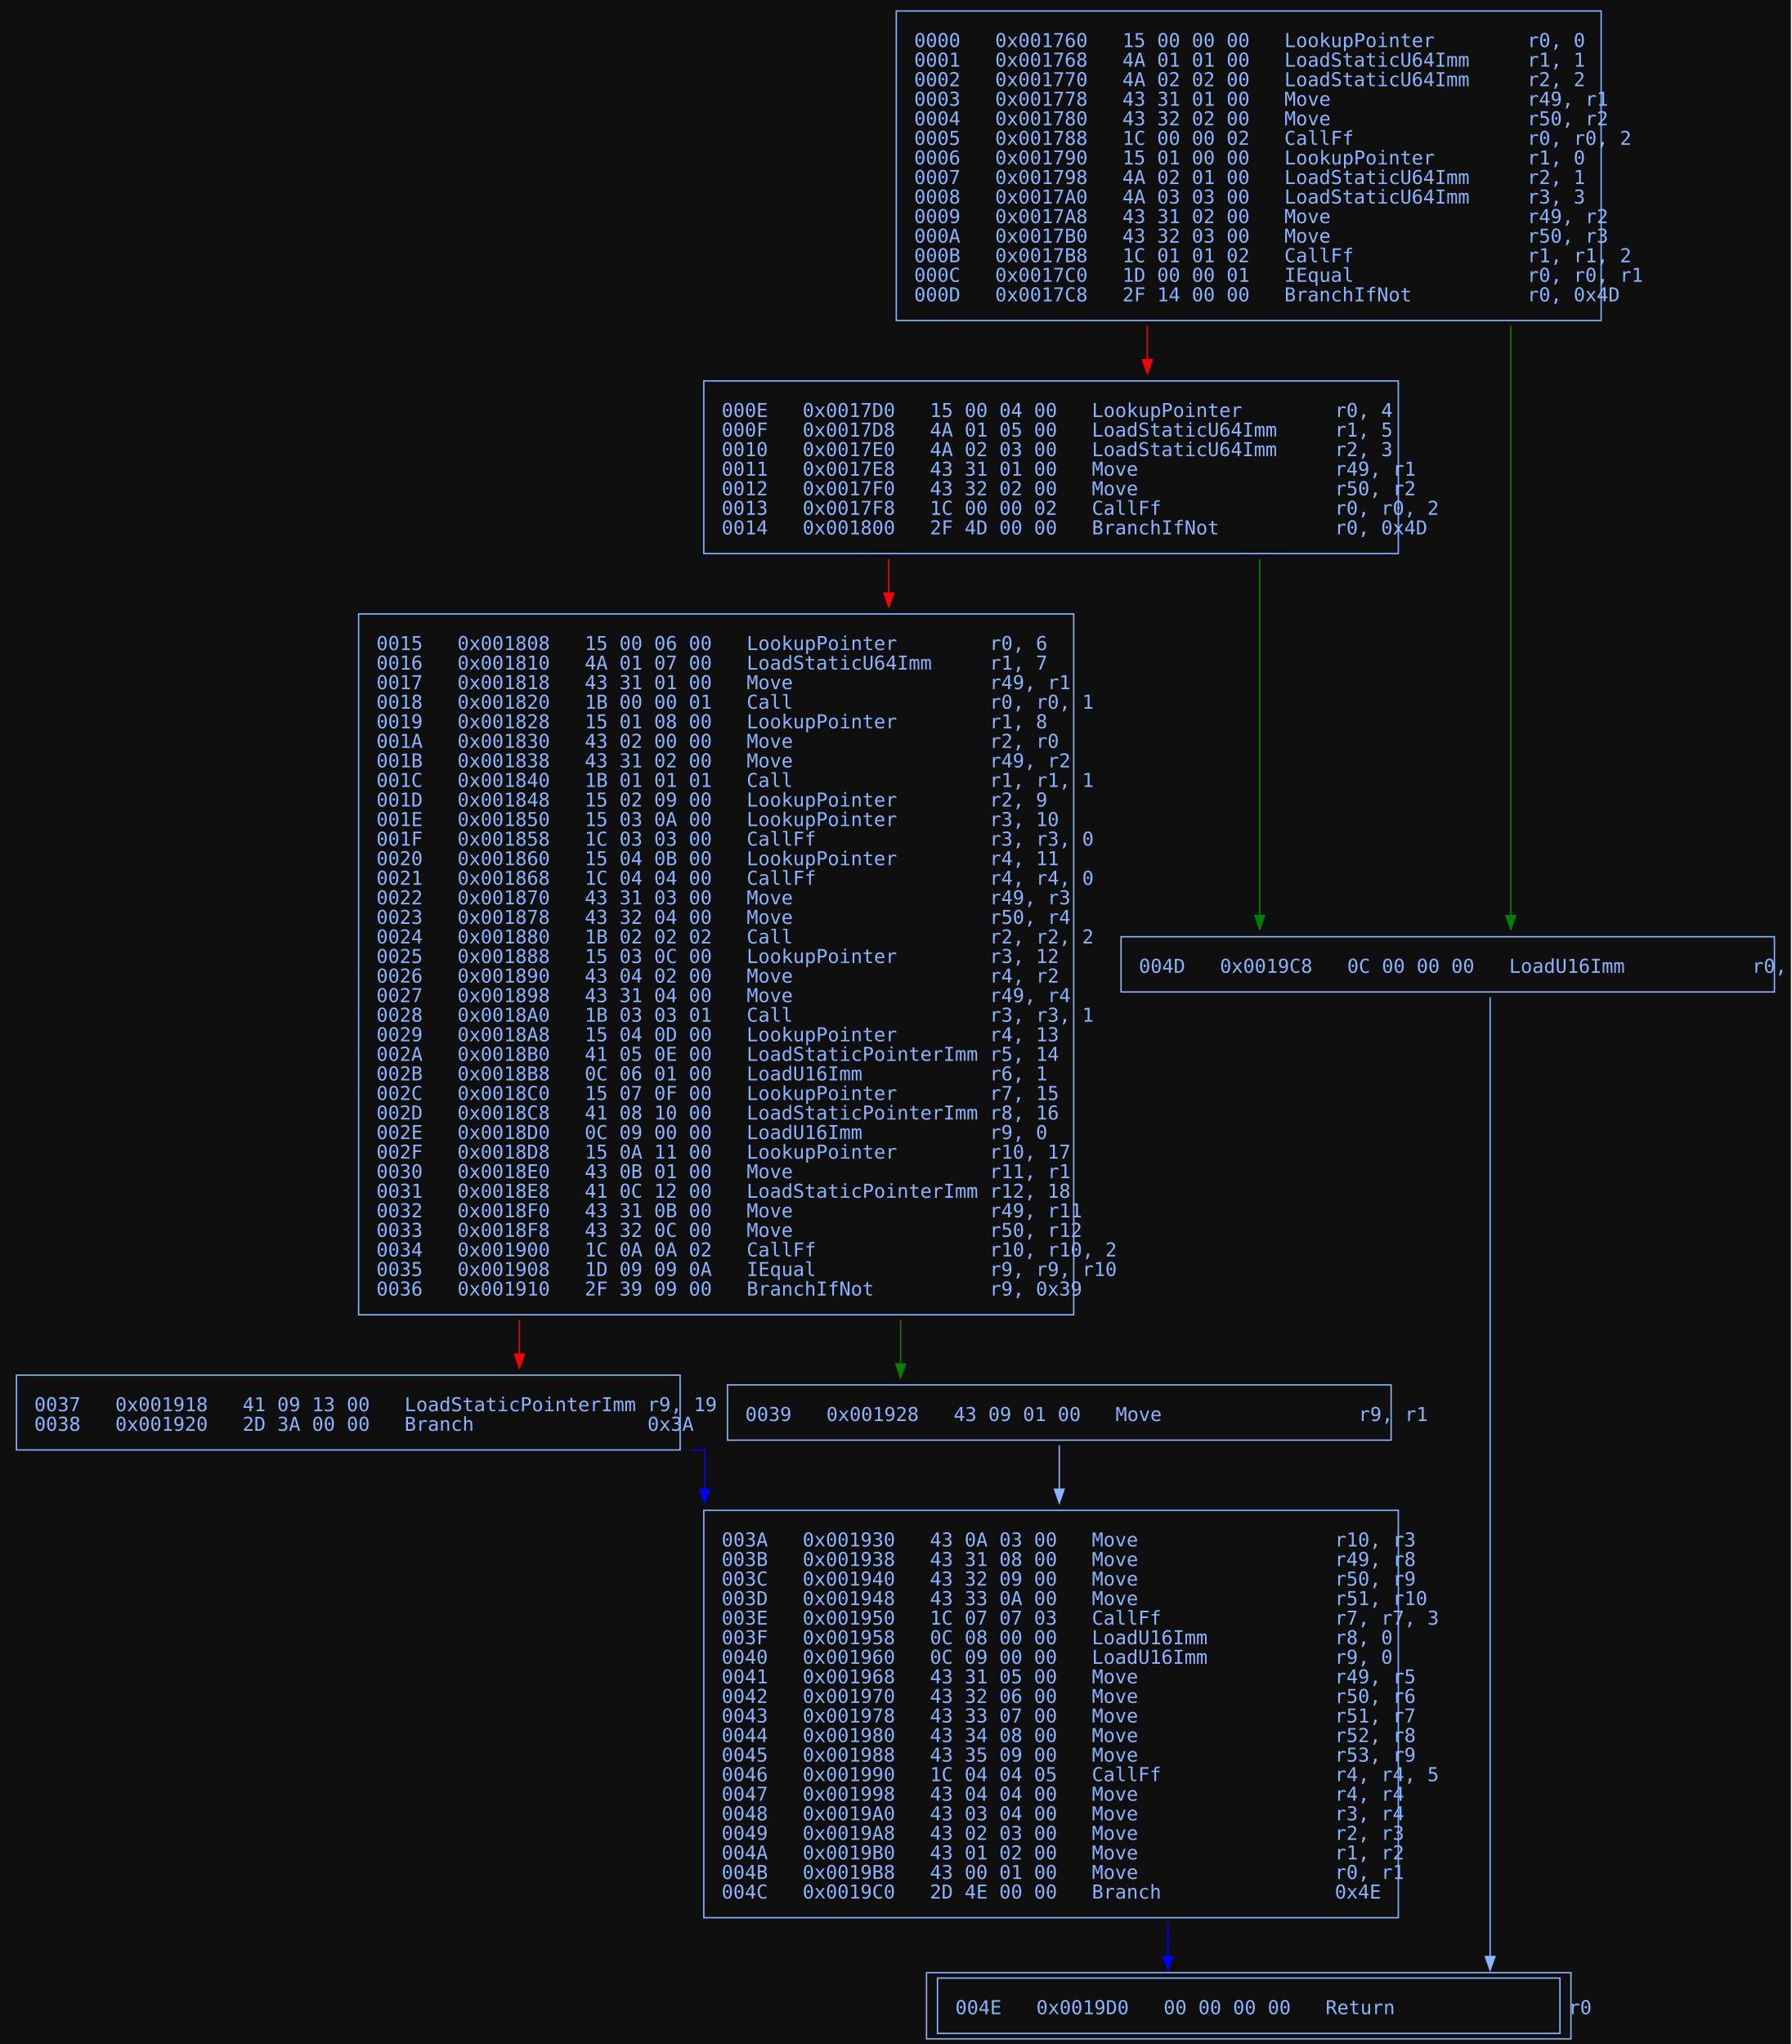
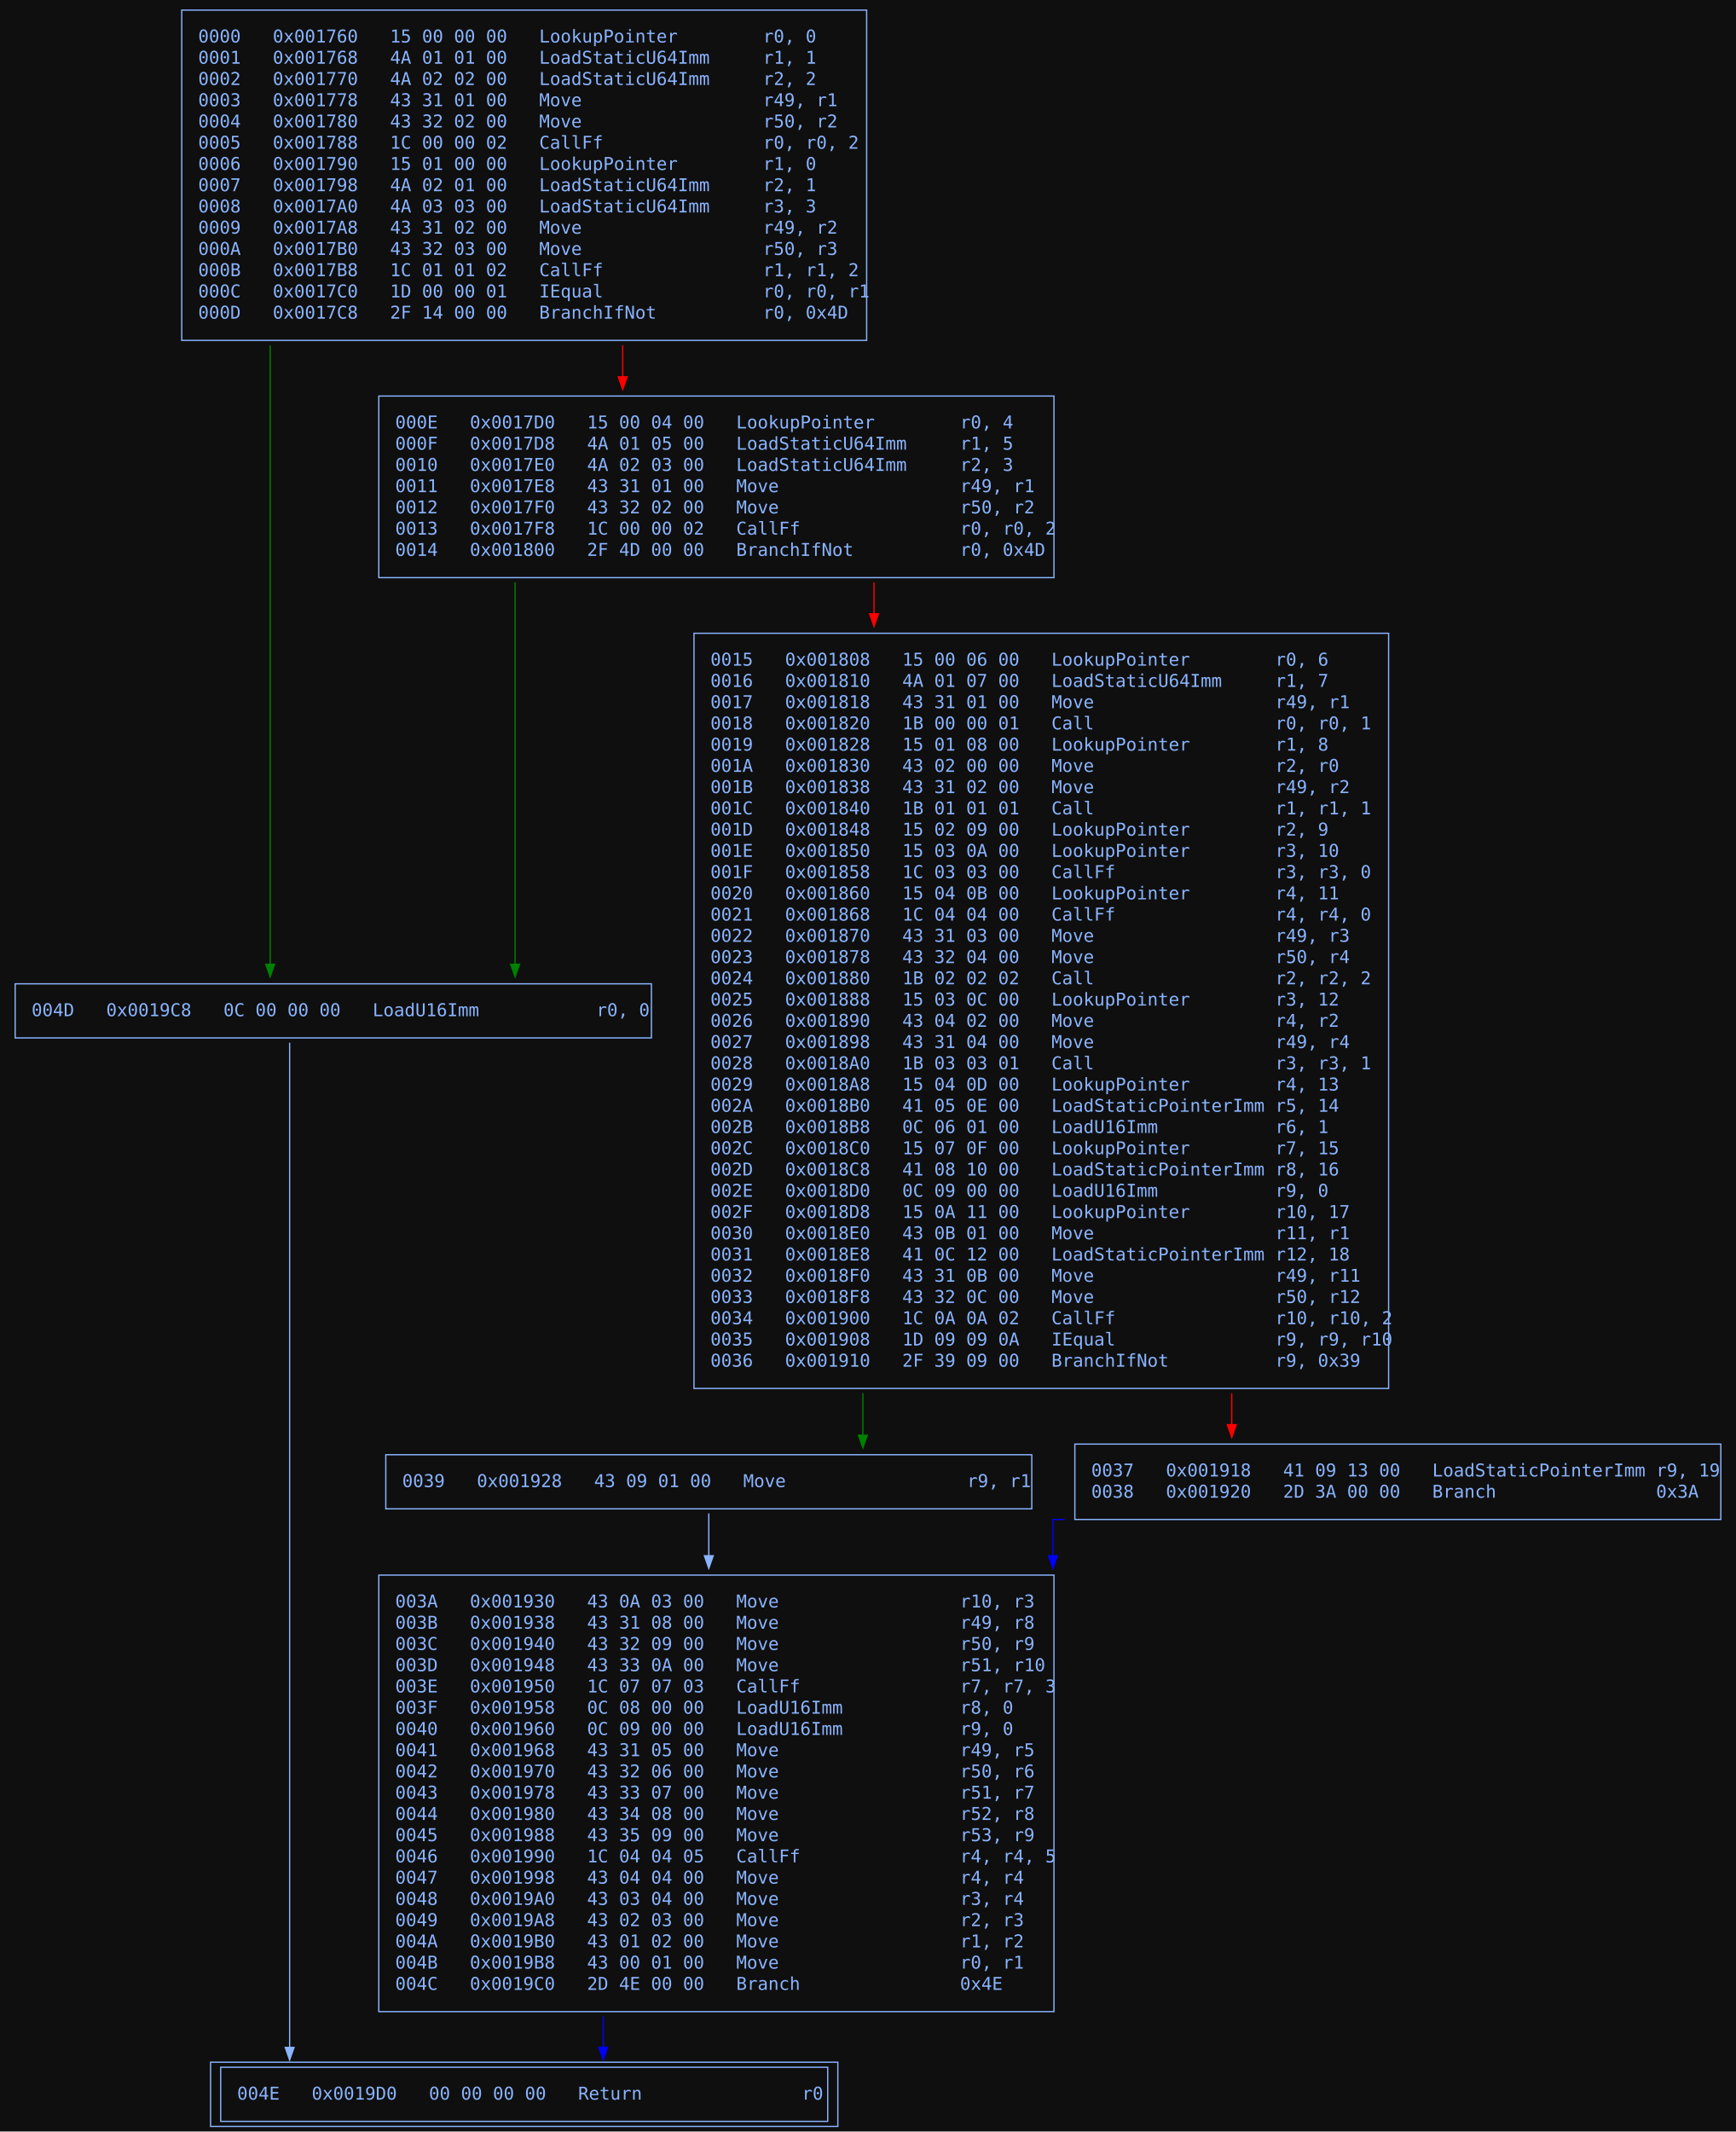
- <svg xmlns="http://www.w3.org/2000/svg" width="1305pt" height="1489pt" viewBox="0.00 0.00 1305.00 1489.00">
-   <g id="graph0" class="graph" transform="scale(1 1) rotate(0) translate(4 1485.25)">
-     <polygon fill="#0f0f0f" stroke="none" points="-4,4 -4,-1485.25 1300.75,-1485.25 1300.75,4 -4,4" />
+ <svg xmlns="http://www.w3.org/2000/svg" width="1373pt" height="1686pt" viewBox="0.00 0.00 1373.00 1686.00">
+   <g id="graph0" class="graph" transform="scale(1 1) rotate(0) translate(4 1681.6)">
+     <polygon fill="#0f0f0f" stroke="none" points="-4,4 -4,-1681.6 1369.08,-1681.6 1369.08,4 -4,4" />
    <g id="node1" class="node">
-       <polygon fill="none" stroke="#8ab4fe" points="649,-1251.75 649,-1477.25 1162.5,-1477.25 1162.5,-1251.75 649,-1251.75" />
-       <text xml:space="preserve" text-anchor="start" x="662" y="-1450.95" font-family="Consolas" font-size="14.00" fill="#8ab4fe">0000   0x001760   15 00 00 00   LookupPointer        r0, 0  </text>
-       <text xml:space="preserve" text-anchor="start" x="662" y="-1436.7" font-family="Consolas" font-size="14.00" fill="#8ab4fe">0001   0x001768   4A 01 01 00   LoadStaticU64Imm     r1, 1  </text>
-       <text xml:space="preserve" text-anchor="start" x="662" y="-1422.45" font-family="Consolas" font-size="14.00" fill="#8ab4fe">0002   0x001770   4A 02 02 00   LoadStaticU64Imm     r2, 2  </text>
-       <text xml:space="preserve" text-anchor="start" x="662" y="-1408.2" font-family="Consolas" font-size="14.00" fill="#8ab4fe">0003   0x001778   43 31 01 00   Move                 r49, r1  </text>
-       <text xml:space="preserve" text-anchor="start" x="662" y="-1393.95" font-family="Consolas" font-size="14.00" fill="#8ab4fe">0004   0x001780   43 32 02 00   Move                 r50, r2  </text>
-       <text xml:space="preserve" text-anchor="start" x="662" y="-1379.7" font-family="Consolas" font-size="14.00" fill="#8ab4fe">0005   0x001788   1C 00 00 02   CallFf               r0, r0, 2  </text>
-       <text xml:space="preserve" text-anchor="start" x="662" y="-1365.45" font-family="Consolas" font-size="14.00" fill="#8ab4fe">0006   0x001790   15 01 00 00   LookupPointer        r1, 0  </text>
-       <text xml:space="preserve" text-anchor="start" x="662" y="-1351.2" font-family="Consolas" font-size="14.00" fill="#8ab4fe">0007   0x001798   4A 02 01 00   LoadStaticU64Imm     r2, 1  </text>
-       <text xml:space="preserve" text-anchor="start" x="662" y="-1336.95" font-family="Consolas" font-size="14.00" fill="#8ab4fe">0008   0x0017A0   4A 03 03 00   LoadStaticU64Imm     r3, 3  </text>
-       <text xml:space="preserve" text-anchor="start" x="662" y="-1322.7" font-family="Consolas" font-size="14.00" fill="#8ab4fe">0009   0x0017A8   43 31 02 00   Move                 r49, r2  </text>
-       <text xml:space="preserve" text-anchor="start" x="662" y="-1308.45" font-family="Consolas" font-size="14.00" fill="#8ab4fe">000A   0x0017B0   43 32 03 00   Move                 r50, r3  </text>
-       <text xml:space="preserve" text-anchor="start" x="662" y="-1294.2" font-family="Consolas" font-size="14.00" fill="#8ab4fe">000B   0x0017B8   1C 01 01 02   CallFf               r1, r1, 2  </text>
-       <text xml:space="preserve" text-anchor="start" x="662" y="-1279.95" font-family="Consolas" font-size="14.00" fill="#8ab4fe">000C   0x0017C0   1D 00 00 01   IEqual               r0, r0, r1  </text>
-       <text xml:space="preserve" text-anchor="start" x="662" y="-1265.7" font-family="Consolas" font-size="14.00" fill="#8ab4fe">000D   0x0017C8   2F 14 00 00   BranchIfNot          r0, 0x4D  </text>
+       <polygon fill="none" stroke="#8ab4fe" points="139.76,-1412.4 139.76,-1673.6 681.47,-1673.6 681.47,-1412.4 139.76,-1412.4" />
+       <text xml:space="preserve" text-anchor="start" x="152.76" y="-1648" font-family="Consolas" font-size="14.00" fill="#8ab4fe">0000   0x001760   15 00 00 00   LookupPointer        r0, 0  </text>
+       <text xml:space="preserve" text-anchor="start" x="152.76" y="-1631.2" font-family="Consolas" font-size="14.00" fill="#8ab4fe">0001   0x001768   4A 01 01 00   LoadStaticU64Imm     r1, 1  </text>
+       <text xml:space="preserve" text-anchor="start" x="152.76" y="-1614.4" font-family="Consolas" font-size="14.00" fill="#8ab4fe">0002   0x001770   4A 02 02 00   LoadStaticU64Imm     r2, 2  </text>
+       <text xml:space="preserve" text-anchor="start" x="152.76" y="-1597.6" font-family="Consolas" font-size="14.00" fill="#8ab4fe">0003   0x001778   43 31 01 00   Move                 r49, r1  </text>
+       <text xml:space="preserve" text-anchor="start" x="152.76" y="-1580.8" font-family="Consolas" font-size="14.00" fill="#8ab4fe">0004   0x001780   43 32 02 00   Move                 r50, r2  </text>
+       <text xml:space="preserve" text-anchor="start" x="152.76" y="-1564" font-family="Consolas" font-size="14.00" fill="#8ab4fe">0005   0x001788   1C 00 00 02   CallFf               r0, r0, 2  </text>
+       <text xml:space="preserve" text-anchor="start" x="152.76" y="-1547.2" font-family="Consolas" font-size="14.00" fill="#8ab4fe">0006   0x001790   15 01 00 00   LookupPointer        r1, 0  </text>
+       <text xml:space="preserve" text-anchor="start" x="152.76" y="-1530.4" font-family="Consolas" font-size="14.00" fill="#8ab4fe">0007   0x001798   4A 02 01 00   LoadStaticU64Imm     r2, 1  </text>
+       <text xml:space="preserve" text-anchor="start" x="152.76" y="-1513.6" font-family="Consolas" font-size="14.00" fill="#8ab4fe">0008   0x0017A0   4A 03 03 00   LoadStaticU64Imm     r3, 3  </text>
+       <text xml:space="preserve" text-anchor="start" x="152.76" y="-1496.8" font-family="Consolas" font-size="14.00" fill="#8ab4fe">0009   0x0017A8   43 31 02 00   Move                 r49, r2  </text>
+       <text xml:space="preserve" text-anchor="start" x="152.76" y="-1480" font-family="Consolas" font-size="14.00" fill="#8ab4fe">000A   0x0017B0   43 32 03 00   Move                 r50, r3  </text>
+       <text xml:space="preserve" text-anchor="start" x="152.76" y="-1463.2" font-family="Consolas" font-size="14.00" fill="#8ab4fe">000B   0x0017B8   1C 01 01 02   CallFf               r1, r1, 2  </text>
+       <text xml:space="preserve" text-anchor="start" x="152.76" y="-1446.4" font-family="Consolas" font-size="14.00" fill="#8ab4fe">000C   0x0017C0   1D 00 00 01   IEqual               r0, r0, r1  </text>
+       <text xml:space="preserve" text-anchor="start" x="152.76" y="-1429.6" font-family="Consolas" font-size="14.00" fill="#8ab4fe">000D   0x0017C8   2F 14 00 00   BranchIfNot          r0, 0x4D  </text>
+     </g>
+     <g id="node3" class="node">
+       <polygon fill="none" stroke="#8ab4fe" points="8,-860.8 8,-903.6 511.23,-903.6 511.23,-860.8 8,-860.8" />
+       <text xml:space="preserve" text-anchor="start" x="21" y="-878" font-family="Consolas" font-size="14.00" fill="#8ab4fe">004D   0x0019C8   0C 00 00 00   LoadU16Imm           r0, 0  </text>
+     </g>
+     <g id="edge1" class="edge">
+       <path fill="none" stroke="green" d="M209.68,-1408.48C209.68,-1408.48 209.68,-919.09 209.68,-919.09" />
+       <polygon fill="green" stroke="green" points="213.18,-919.09 209.68,-909.09 206.18,-919.09 213.18,-919.09" />
+     </g>
+     <g id="node5" class="node">
+       <polygon fill="none" stroke="#8ab4fe" points="295.61,-1224.8 295.61,-1368.4 829.62,-1368.4 829.62,-1224.8 295.61,-1224.8" />
+       <text xml:space="preserve" text-anchor="start" x="308.61" y="-1342.8" font-family="Consolas" font-size="14.00" fill="#8ab4fe">000E   0x0017D0   15 00 04 00   LookupPointer        r0, 4  </text>
+       <text xml:space="preserve" text-anchor="start" x="308.61" y="-1326" font-family="Consolas" font-size="14.00" fill="#8ab4fe">000F   0x0017D8   4A 01 05 00   LoadStaticU64Imm     r1, 5  </text>
+       <text xml:space="preserve" text-anchor="start" x="308.61" y="-1309.2" font-family="Consolas" font-size="14.00" fill="#8ab4fe">0010   0x0017E0   4A 02 03 00   LoadStaticU64Imm     r2, 3  </text>
+       <text xml:space="preserve" text-anchor="start" x="308.61" y="-1292.4" font-family="Consolas" font-size="14.00" fill="#8ab4fe">0011   0x0017E8   43 31 01 00   Move                 r49, r1  </text>
+       <text xml:space="preserve" text-anchor="start" x="308.61" y="-1275.6" font-family="Consolas" font-size="14.00" fill="#8ab4fe">0012   0x0017F0   43 32 02 00   Move                 r50, r2  </text>
+       <text xml:space="preserve" text-anchor="start" x="308.61" y="-1258.8" font-family="Consolas" font-size="14.00" fill="#8ab4fe">0013   0x0017F8   1C 00 00 02   CallFf               r0, r0, 2  </text>
+       <text xml:space="preserve" text-anchor="start" x="308.61" y="-1242" font-family="Consolas" font-size="14.00" fill="#8ab4fe">0014   0x001800   2F 4D 00 00   BranchIfNot          r0, 0x4D  </text>
+     </g>
+     <g id="edge2" class="edge">
+       <path fill="none" stroke="red" d="M488.54,-1408.62C488.54,-1408.62 488.54,-1383.62 488.54,-1383.62" />
+       <polygon fill="red" stroke="red" points="492.04,-1383.62 488.54,-1373.62 485.04,-1383.62 492.04,-1383.62" />
    </g>
    <g id="node2" class="node">
-       <polygon fill="none" stroke="#8ab4fe" points="508.75,-1082 508.75,-1207.75 1014.75,-1207.75 1014.75,-1082 508.75,-1082" />
-       <text xml:space="preserve" text-anchor="start" x="521.75" y="-1181.45" font-family="Consolas" font-size="14.00" fill="#8ab4fe">000E   0x0017D0   15 00 04 00   LookupPointer        r0, 4  </text>
-       <text xml:space="preserve" text-anchor="start" x="521.75" y="-1167.2" font-family="Consolas" font-size="14.00" fill="#8ab4fe">000F   0x0017D8   4A 01 05 00   LoadStaticU64Imm     r1, 5  </text>
-       <text xml:space="preserve" text-anchor="start" x="521.75" y="-1152.95" font-family="Consolas" font-size="14.00" fill="#8ab4fe">0010   0x0017E0   4A 02 03 00   LoadStaticU64Imm     r2, 3  </text>
-       <text xml:space="preserve" text-anchor="start" x="521.75" y="-1138.7" font-family="Consolas" font-size="14.00" fill="#8ab4fe">0011   0x0017E8   43 31 01 00   Move                 r49, r1  </text>
-       <text xml:space="preserve" text-anchor="start" x="521.75" y="-1124.45" font-family="Consolas" font-size="14.00" fill="#8ab4fe">0012   0x0017F0   43 32 02 00   Move                 r50, r2  </text>
-       <text xml:space="preserve" text-anchor="start" x="521.75" y="-1110.2" font-family="Consolas" font-size="14.00" fill="#8ab4fe">0013   0x0017F8   1C 00 00 02   CallFf               r0, r0, 2  </text>
-       <text xml:space="preserve" text-anchor="start" x="521.75" y="-1095.95" font-family="Consolas" font-size="14.00" fill="#8ab4fe">0014   0x001800   2F 4D 00 00   BranchIfNot          r0, 0x4D  </text>
+       <polygon fill="none" stroke="#8ab4fe" points="544.91,-583.6 544.91,-1180.8 1094.32,-1180.8 1094.32,-583.6 544.91,-583.6" />
+       <text xml:space="preserve" text-anchor="start" x="557.91" y="-1155.2" font-family="Consolas" font-size="14.00" fill="#8ab4fe">0015   0x001808   15 00 06 00   LookupPointer        r0, 6  </text>
+       <text xml:space="preserve" text-anchor="start" x="557.91" y="-1138.4" font-family="Consolas" font-size="14.00" fill="#8ab4fe">0016   0x001810   4A 01 07 00   LoadStaticU64Imm     r1, 7  </text>
+       <text xml:space="preserve" text-anchor="start" x="557.91" y="-1121.6" font-family="Consolas" font-size="14.00" fill="#8ab4fe">0017   0x001818   43 31 01 00   Move                 r49, r1  </text>
+       <text xml:space="preserve" text-anchor="start" x="557.91" y="-1104.8" font-family="Consolas" font-size="14.00" fill="#8ab4fe">0018   0x001820   1B 00 00 01   Call                 r0, r0, 1  </text>
+       <text xml:space="preserve" text-anchor="start" x="557.91" y="-1088" font-family="Consolas" font-size="14.00" fill="#8ab4fe">0019   0x001828   15 01 08 00   LookupPointer        r1, 8  </text>
+       <text xml:space="preserve" text-anchor="start" x="557.91" y="-1071.2" font-family="Consolas" font-size="14.00" fill="#8ab4fe">001A   0x001830   43 02 00 00   Move                 r2, r0  </text>
+       <text xml:space="preserve" text-anchor="start" x="557.91" y="-1054.4" font-family="Consolas" font-size="14.00" fill="#8ab4fe">001B   0x001838   43 31 02 00   Move                 r49, r2  </text>
+       <text xml:space="preserve" text-anchor="start" x="557.91" y="-1037.6" font-family="Consolas" font-size="14.00" fill="#8ab4fe">001C   0x001840   1B 01 01 01   Call                 r1, r1, 1  </text>
+       <text xml:space="preserve" text-anchor="start" x="557.91" y="-1020.8" font-family="Consolas" font-size="14.00" fill="#8ab4fe">001D   0x001848   15 02 09 00   LookupPointer        r2, 9  </text>
+       <text xml:space="preserve" text-anchor="start" x="557.91" y="-1004" font-family="Consolas" font-size="14.00" fill="#8ab4fe">001E   0x001850   15 03 0A 00   LookupPointer        r3, 10  </text>
+       <text xml:space="preserve" text-anchor="start" x="557.91" y="-987.2" font-family="Consolas" font-size="14.00" fill="#8ab4fe">001F   0x001858   1C 03 03 00   CallFf               r3, r3, 0  </text>
+       <text xml:space="preserve" text-anchor="start" x="557.91" y="-970.4" font-family="Consolas" font-size="14.00" fill="#8ab4fe">0020   0x001860   15 04 0B 00   LookupPointer        r4, 11  </text>
+       <text xml:space="preserve" text-anchor="start" x="557.91" y="-953.6" font-family="Consolas" font-size="14.00" fill="#8ab4fe">0021   0x001868   1C 04 04 00   CallFf               r4, r4, 0  </text>
+       <text xml:space="preserve" text-anchor="start" x="557.91" y="-936.8" font-family="Consolas" font-size="14.00" fill="#8ab4fe">0022   0x001870   43 31 03 00   Move                 r49, r3  </text>
+       <text xml:space="preserve" text-anchor="start" x="557.91" y="-920" font-family="Consolas" font-size="14.00" fill="#8ab4fe">0023   0x001878   43 32 04 00   Move                 r50, r4  </text>
+       <text xml:space="preserve" text-anchor="start" x="557.91" y="-903.2" font-family="Consolas" font-size="14.00" fill="#8ab4fe">0024   0x001880   1B 02 02 02   Call                 r2, r2, 2  </text>
+       <text xml:space="preserve" text-anchor="start" x="557.91" y="-886.4" font-family="Consolas" font-size="14.00" fill="#8ab4fe">0025   0x001888   15 03 0C 00   LookupPointer        r3, 12  </text>
+       <text xml:space="preserve" text-anchor="start" x="557.91" y="-869.6" font-family="Consolas" font-size="14.00" fill="#8ab4fe">0026   0x001890   43 04 02 00   Move                 r4, r2  </text>
+       <text xml:space="preserve" text-anchor="start" x="557.91" y="-852.8" font-family="Consolas" font-size="14.00" fill="#8ab4fe">0027   0x001898   43 31 04 00   Move                 r49, r4  </text>
+       <text xml:space="preserve" text-anchor="start" x="557.91" y="-836" font-family="Consolas" font-size="14.00" fill="#8ab4fe">0028   0x0018A0   1B 03 03 01   Call                 r3, r3, 1  </text>
+       <text xml:space="preserve" text-anchor="start" x="557.91" y="-819.2" font-family="Consolas" font-size="14.00" fill="#8ab4fe">0029   0x0018A8   15 04 0D 00   LookupPointer        r4, 13  </text>
+       <text xml:space="preserve" text-anchor="start" x="557.91" y="-802.4" font-family="Consolas" font-size="14.00" fill="#8ab4fe">002A   0x0018B0   41 05 0E 00   LoadStaticPointerImm r5, 14  </text>
+       <text xml:space="preserve" text-anchor="start" x="557.91" y="-785.6" font-family="Consolas" font-size="14.00" fill="#8ab4fe">002B   0x0018B8   0C 06 01 00   LoadU16Imm           r6, 1  </text>
+       <text xml:space="preserve" text-anchor="start" x="557.91" y="-768.8" font-family="Consolas" font-size="14.00" fill="#8ab4fe">002C   0x0018C0   15 07 0F 00   LookupPointer        r7, 15  </text>
+       <text xml:space="preserve" text-anchor="start" x="557.91" y="-752" font-family="Consolas" font-size="14.00" fill="#8ab4fe">002D   0x0018C8   41 08 10 00   LoadStaticPointerImm r8, 16  </text>
+       <text xml:space="preserve" text-anchor="start" x="557.91" y="-735.2" font-family="Consolas" font-size="14.00" fill="#8ab4fe">002E   0x0018D0   0C 09 00 00   LoadU16Imm           r9, 0  </text>
+       <text xml:space="preserve" text-anchor="start" x="557.91" y="-718.4" font-family="Consolas" font-size="14.00" fill="#8ab4fe">002F   0x0018D8   15 0A 11 00   LookupPointer        r10, 17  </text>
+       <text xml:space="preserve" text-anchor="start" x="557.91" y="-701.6" font-family="Consolas" font-size="14.00" fill="#8ab4fe">0030   0x0018E0   43 0B 01 00   Move                 r11, r1  </text>
+       <text xml:space="preserve" text-anchor="start" x="557.91" y="-684.8" font-family="Consolas" font-size="14.00" fill="#8ab4fe">0031   0x0018E8   41 0C 12 00   LoadStaticPointerImm r12, 18  </text>
+       <text xml:space="preserve" text-anchor="start" x="557.91" y="-668" font-family="Consolas" font-size="14.00" fill="#8ab4fe">0032   0x0018F0   43 31 0B 00   Move                 r49, r11  </text>
+       <text xml:space="preserve" text-anchor="start" x="557.91" y="-651.2" font-family="Consolas" font-size="14.00" fill="#8ab4fe">0033   0x0018F8   43 32 0C 00   Move                 r50, r12  </text>
+       <text xml:space="preserve" text-anchor="start" x="557.91" y="-634.4" font-family="Consolas" font-size="14.00" fill="#8ab4fe">0034   0x001900   1C 0A 0A 02   CallFf               r10, r10, 2  </text>
+       <text xml:space="preserve" text-anchor="start" x="557.91" y="-617.6" font-family="Consolas" font-size="14.00" fill="#8ab4fe">0035   0x001908   1D 09 09 0A   IEqual               r9, r9, r10  </text>
+       <text xml:space="preserve" text-anchor="start" x="557.91" y="-600.8" font-family="Consolas" font-size="14.00" fill="#8ab4fe">0036   0x001910   2F 39 09 00   BranchIfNot          r9, 0x39  </text>
    </g>
-     <g id="edge2" class="edge">
-       <path fill="none" stroke="red" d="M831.88,-1247.94C831.88,-1247.94 831.88,-1223.17 831.88,-1223.17" />
-       <polygon fill="red" stroke="red" points="835.38,-1223.17 831.88,-1213.17 828.38,-1223.17 835.38,-1223.17" />
+     <g id="node6" class="node">
+       <polygon fill="none" stroke="#8ab4fe" points="301.15,-488.4 301.15,-531.2 812.08,-531.2 812.08,-488.4 301.15,-488.4" />
+       <text xml:space="preserve" text-anchor="start" x="314.15" y="-505.6" font-family="Consolas" font-size="14.00" fill="#8ab4fe">0039   0x001928   43 09 01 00   Move                 r9, r1  </text>
+     </g>
+     <g id="edge3" class="edge">
+       <path fill="none" stroke="green" d="M678.49,-579.85C678.49,-579.85 678.49,-546.64 678.49,-546.64" />
+       <polygon fill="green" stroke="green" points="681.99,-546.64 678.49,-536.64 674.99,-546.64 681.99,-546.64" />
    </g>
    <g id="node7" class="node">
-       <polygon fill="none" stroke="#8ab4fe" points="812.75,-762.62 812.75,-802.88 1288.75,-802.88 1288.75,-762.62 812.75,-762.62" />
-       <text xml:space="preserve" text-anchor="start" x="825.75" y="-776.58" font-family="Consolas" font-size="14.00" fill="#8ab4fe">004D   0x0019C8   0C 00 00 00   LoadU16Imm           r0, 0  </text>
-     </g>
-     <g id="edge1" class="edge">
-       <path fill="none" stroke="green" d="M1096.62,-1247.82C1096.62,-1247.82 1096.62,-818.29 1096.62,-818.29" />
-       <polygon fill="green" stroke="green" points="1100.13,-818.29 1096.63,-808.29 1093.13,-818.29 1100.13,-818.29" />
-     </g>
-     <g id="node3" class="node">
-       <polygon fill="none" stroke="#8ab4fe" points="257.25,-527.5 257.25,-1038 778.25,-1038 778.25,-527.5 257.25,-527.5" />
-       <text xml:space="preserve" text-anchor="start" x="270.25" y="-1011.7" font-family="Consolas" font-size="14.00" fill="#8ab4fe">0015   0x001808   15 00 06 00   LookupPointer        r0, 6  </text>
-       <text xml:space="preserve" text-anchor="start" x="270.25" y="-997.45" font-family="Consolas" font-size="14.00" fill="#8ab4fe">0016   0x001810   4A 01 07 00   LoadStaticU64Imm     r1, 7  </text>
-       <text xml:space="preserve" text-anchor="start" x="270.25" y="-983.2" font-family="Consolas" font-size="14.00" fill="#8ab4fe">0017   0x001818   43 31 01 00   Move                 r49, r1  </text>
-       <text xml:space="preserve" text-anchor="start" x="270.25" y="-968.95" font-family="Consolas" font-size="14.00" fill="#8ab4fe">0018   0x001820   1B 00 00 01   Call                 r0, r0, 1  </text>
-       <text xml:space="preserve" text-anchor="start" x="270.25" y="-954.7" font-family="Consolas" font-size="14.00" fill="#8ab4fe">0019   0x001828   15 01 08 00   LookupPointer        r1, 8  </text>
-       <text xml:space="preserve" text-anchor="start" x="270.25" y="-940.45" font-family="Consolas" font-size="14.00" fill="#8ab4fe">001A   0x001830   43 02 00 00   Move                 r2, r0  </text>
-       <text xml:space="preserve" text-anchor="start" x="270.25" y="-926.2" font-family="Consolas" font-size="14.00" fill="#8ab4fe">001B   0x001838   43 31 02 00   Move                 r49, r2  </text>
-       <text xml:space="preserve" text-anchor="start" x="270.25" y="-911.95" font-family="Consolas" font-size="14.00" fill="#8ab4fe">001C   0x001840   1B 01 01 01   Call                 r1, r1, 1  </text>
-       <text xml:space="preserve" text-anchor="start" x="270.25" y="-897.7" font-family="Consolas" font-size="14.00" fill="#8ab4fe">001D   0x001848   15 02 09 00   LookupPointer        r2, 9  </text>
-       <text xml:space="preserve" text-anchor="start" x="270.25" y="-883.45" font-family="Consolas" font-size="14.00" fill="#8ab4fe">001E   0x001850   15 03 0A 00   LookupPointer        r3, 10  </text>
-       <text xml:space="preserve" text-anchor="start" x="270.25" y="-869.2" font-family="Consolas" font-size="14.00" fill="#8ab4fe">001F   0x001858   1C 03 03 00   CallFf               r3, r3, 0  </text>
-       <text xml:space="preserve" text-anchor="start" x="270.25" y="-854.95" font-family="Consolas" font-size="14.00" fill="#8ab4fe">0020   0x001860   15 04 0B 00   LookupPointer        r4, 11  </text>
-       <text xml:space="preserve" text-anchor="start" x="270.25" y="-840.7" font-family="Consolas" font-size="14.00" fill="#8ab4fe">0021   0x001868   1C 04 04 00   CallFf               r4, r4, 0  </text>
-       <text xml:space="preserve" text-anchor="start" x="270.25" y="-826.45" font-family="Consolas" font-size="14.00" fill="#8ab4fe">0022   0x001870   43 31 03 00   Move                 r49, r3  </text>
-       <text xml:space="preserve" text-anchor="start" x="270.25" y="-812.2" font-family="Consolas" font-size="14.00" fill="#8ab4fe">0023   0x001878   43 32 04 00   Move                 r50, r4  </text>
-       <text xml:space="preserve" text-anchor="start" x="270.25" y="-797.95" font-family="Consolas" font-size="14.00" fill="#8ab4fe">0024   0x001880   1B 02 02 02   Call                 r2, r2, 2  </text>
-       <text xml:space="preserve" text-anchor="start" x="270.25" y="-783.7" font-family="Consolas" font-size="14.00" fill="#8ab4fe">0025   0x001888   15 03 0C 00   LookupPointer        r3, 12  </text>
-       <text xml:space="preserve" text-anchor="start" x="270.25" y="-769.45" font-family="Consolas" font-size="14.00" fill="#8ab4fe">0026   0x001890   43 04 02 00   Move                 r4, r2  </text>
-       <text xml:space="preserve" text-anchor="start" x="270.25" y="-755.2" font-family="Consolas" font-size="14.00" fill="#8ab4fe">0027   0x001898   43 31 04 00   Move                 r49, r4  </text>
-       <text xml:space="preserve" text-anchor="start" x="270.25" y="-740.95" font-family="Consolas" font-size="14.00" fill="#8ab4fe">0028   0x0018A0   1B 03 03 01   Call                 r3, r3, 1  </text>
-       <text xml:space="preserve" text-anchor="start" x="270.25" y="-726.7" font-family="Consolas" font-size="14.00" fill="#8ab4fe">0029   0x0018A8   15 04 0D 00   LookupPointer        r4, 13  </text>
-       <text xml:space="preserve" text-anchor="start" x="270.25" y="-712.45" font-family="Consolas" font-size="14.00" fill="#8ab4fe">002A   0x0018B0   41 05 0E 00   LoadStaticPointerImm r5, 14  </text>
-       <text xml:space="preserve" text-anchor="start" x="270.25" y="-698.2" font-family="Consolas" font-size="14.00" fill="#8ab4fe">002B   0x0018B8   0C 06 01 00   LoadU16Imm           r6, 1  </text>
-       <text xml:space="preserve" text-anchor="start" x="270.25" y="-683.95" font-family="Consolas" font-size="14.00" fill="#8ab4fe">002C   0x0018C0   15 07 0F 00   LookupPointer        r7, 15  </text>
-       <text xml:space="preserve" text-anchor="start" x="270.25" y="-669.7" font-family="Consolas" font-size="14.00" fill="#8ab4fe">002D   0x0018C8   41 08 10 00   LoadStaticPointerImm r8, 16  </text>
-       <text xml:space="preserve" text-anchor="start" x="270.25" y="-655.45" font-family="Consolas" font-size="14.00" fill="#8ab4fe">002E   0x0018D0   0C 09 00 00   LoadU16Imm           r9, 0  </text>
-       <text xml:space="preserve" text-anchor="start" x="270.25" y="-641.2" font-family="Consolas" font-size="14.00" fill="#8ab4fe">002F   0x0018D8   15 0A 11 00   LookupPointer        r10, 17  </text>
-       <text xml:space="preserve" text-anchor="start" x="270.25" y="-626.95" font-family="Consolas" font-size="14.00" fill="#8ab4fe">0030   0x0018E0   43 0B 01 00   Move                 r11, r1  </text>
-       <text xml:space="preserve" text-anchor="start" x="270.25" y="-612.7" font-family="Consolas" font-size="14.00" fill="#8ab4fe">0031   0x0018E8   41 0C 12 00   LoadStaticPointerImm r12, 18  </text>
-       <text xml:space="preserve" text-anchor="start" x="270.25" y="-598.45" font-family="Consolas" font-size="14.00" fill="#8ab4fe">0032   0x0018F0   43 31 0B 00   Move                 r49, r11  </text>
-       <text xml:space="preserve" text-anchor="start" x="270.25" y="-584.2" font-family="Consolas" font-size="14.00" fill="#8ab4fe">0033   0x0018F8   43 32 0C 00   Move                 r50, r12  </text>
-       <text xml:space="preserve" text-anchor="start" x="270.25" y="-569.95" font-family="Consolas" font-size="14.00" fill="#8ab4fe">0034   0x001900   1C 0A 0A 02   CallFf               r10, r10, 2  </text>
-       <text xml:space="preserve" text-anchor="start" x="270.25" y="-555.7" font-family="Consolas" font-size="14.00" fill="#8ab4fe">0035   0x001908   1D 09 09 0A   IEqual               r9, r9, r10  </text>
-       <text xml:space="preserve" text-anchor="start" x="270.25" y="-541.45" font-family="Consolas" font-size="14.00" fill="#8ab4fe">0036   0x001910   2F 39 09 00   BranchIfNot          r9, 0x39  </text>
+       <polygon fill="none" stroke="#8ab4fe" points="846.15,-480 846.15,-539.6 1357.08,-539.6 1357.08,-480 846.15,-480" />
+       <text xml:space="preserve" text-anchor="start" x="859.15" y="-514" font-family="Consolas" font-size="14.00" fill="#8ab4fe">0037   0x001918   41 09 13 00   LoadStaticPointerImm r9, 19  </text>
+       <text xml:space="preserve" text-anchor="start" x="859.15" y="-497.2" font-family="Consolas" font-size="14.00" fill="#8ab4fe">0038   0x001920   2D 3A 00 00   Branch               0x3A  </text>
    </g>
    <g id="edge4" class="edge">
-       <path fill="none" stroke="red" d="M643.5,-1078.03C643.5,-1078.03 643.5,-1053.19 643.5,-1053.19" />
-       <polygon fill="red" stroke="red" points="647,-1053.19 643.5,-1043.19 640,-1053.19 647,-1053.19" />
-     </g>
-     <g id="edge3" class="edge">
-       <path fill="none" stroke="green" d="M913.75,-1078.03C913.75,-1078.03 913.75,-818.33 913.75,-818.33" />
-       <polygon fill="green" stroke="green" points="917.25,-818.33 913.75,-808.33 910.25,-818.33 917.25,-818.33" />
+       <path fill="none" stroke="red" d="M970.24,-579.85C970.24,-579.85 970.24,-554.92 970.24,-554.92" />
+       <polygon fill="red" stroke="red" points="973.74,-554.92 970.24,-544.92 966.74,-554.92 973.74,-554.92" />
    </g>
    <g id="node4" class="node">
-       <polygon fill="none" stroke="#8ab4fe" points="8,-429 8,-483.5 491.5,-483.5 491.5,-429 8,-429" />
-       <text xml:space="preserve" text-anchor="start" x="21" y="-457.2" font-family="Consolas" font-size="14.00" fill="#8ab4fe">0037   0x001918   41 09 13 00   LoadStaticPointerImm r9, 19  </text>
-       <text xml:space="preserve" text-anchor="start" x="21" y="-442.95" font-family="Consolas" font-size="14.00" fill="#8ab4fe">0038   0x001920   2D 3A 00 00   Branch               0x3A  </text>
+       <polygon fill="none" stroke="#8ab4fe" points="658.68,-50.8 162.55,-50.8 162.55,0 658.68,0 658.68,-50.8" />
+       <polygon fill="none" stroke="#8ab4fe" points="170.55,-4 170.55,-46.8 650.68,-46.8 650.68,-4 170.55,-4" />
+       <text xml:space="preserve" text-anchor="start" x="183.55" y="-21.2" font-family="Consolas" font-size="14.00" fill="#8ab4fe">004E   0x0019D0   00 00 00 00   Return               r0  </text>
+     </g>
+     <g id="edge5" class="edge">
+       <path fill="none" stroke="#8ab4fe" d="M225.08,-857.02C225.08,-857.02 225.08,-62.51 225.08,-62.51" />
+       <polygon fill="#8ab4fe" stroke="#8ab4fe" points="228.58,-62.51 225.08,-52.51 221.58,-62.51 228.58,-62.51" />
+     </g>
+     <g id="edge7" class="edge">
+       <path fill="none" stroke="red" d="M687.27,-1221.07C687.27,-1221.07 687.27,-1196.21 687.27,-1196.21" />
+       <polygon fill="red" stroke="red" points="690.77,-1196.21 687.27,-1186.21 683.77,-1196.21 690.77,-1196.21" />
    </g>
    <g id="edge6" class="edge">
-       <path fill="none" stroke="red" d="M374.38,-523.51C374.38,-523.51 374.38,-498.79 374.38,-498.79" />
-       <polygon fill="red" stroke="red" points="377.88,-498.79 374.38,-488.79 370.88,-498.79 377.88,-498.79" />
+       <path fill="none" stroke="green" d="M403.42,-1221.07C403.42,-1221.07 403.42,-919.09 403.42,-919.09" />
+       <polygon fill="green" stroke="green" points="406.92,-919.09 403.42,-909.09 399.92,-919.09 406.92,-919.09" />
    </g>
-     <g id="node5" class="node">
-       <polygon fill="none" stroke="#8ab4fe" points="526,-436.12 526,-476.38 1009.5,-476.38 1009.5,-436.12 526,-436.12" />
-       <text xml:space="preserve" text-anchor="start" x="539" y="-450.07" font-family="Consolas" font-size="14.00" fill="#8ab4fe">0039   0x001928   43 09 01 00   Move                 r9, r1  </text>
-     </g>
-     <g id="edge5" class="edge">
-       <path fill="none" stroke="green" d="M652.12,-523.51C652.12,-523.51 652.12,-491.6 652.12,-491.6" />
-       <polygon fill="green" stroke="green" points="655.63,-491.6 652.13,-481.6 648.63,-491.6 655.63,-491.6" />
-     </g>
-     <g id="node6" class="node">
-       <polygon fill="none" stroke="#8ab4fe" points="508.75,-88.25 508.75,-385 1014.75,-385 1014.75,-88.25 508.75,-88.25" />
-       <text xml:space="preserve" text-anchor="start" x="521.75" y="-358.7" font-family="Consolas" font-size="14.00" fill="#8ab4fe">003A   0x001930   43 0A 03 00   Move                 r10, r3  </text>
-       <text xml:space="preserve" text-anchor="start" x="521.75" y="-344.45" font-family="Consolas" font-size="14.00" fill="#8ab4fe">003B   0x001938   43 31 08 00   Move                 r49, r8  </text>
-       <text xml:space="preserve" text-anchor="start" x="521.75" y="-330.2" font-family="Consolas" font-size="14.00" fill="#8ab4fe">003C   0x001940   43 32 09 00   Move                 r50, r9  </text>
-       <text xml:space="preserve" text-anchor="start" x="521.75" y="-315.95" font-family="Consolas" font-size="14.00" fill="#8ab4fe">003D   0x001948   43 33 0A 00   Move                 r51, r10  </text>
-       <text xml:space="preserve" text-anchor="start" x="521.75" y="-301.7" font-family="Consolas" font-size="14.00" fill="#8ab4fe">003E   0x001950   1C 07 07 03   CallFf               r7, r7, 3  </text>
-       <text xml:space="preserve" text-anchor="start" x="521.75" y="-287.45" font-family="Consolas" font-size="14.00" fill="#8ab4fe">003F   0x001958   0C 08 00 00   LoadU16Imm           r8, 0  </text>
-       <text xml:space="preserve" text-anchor="start" x="521.75" y="-273.2" font-family="Consolas" font-size="14.00" fill="#8ab4fe">0040   0x001960   0C 09 00 00   LoadU16Imm           r9, 0  </text>
-       <text xml:space="preserve" text-anchor="start" x="521.75" y="-258.95" font-family="Consolas" font-size="14.00" fill="#8ab4fe">0041   0x001968   43 31 05 00   Move                 r49, r5  </text>
-       <text xml:space="preserve" text-anchor="start" x="521.75" y="-244.7" font-family="Consolas" font-size="14.00" fill="#8ab4fe">0042   0x001970   43 32 06 00   Move                 r50, r6  </text>
-       <text xml:space="preserve" text-anchor="start" x="521.75" y="-230.45" font-family="Consolas" font-size="14.00" fill="#8ab4fe">0043   0x001978   43 33 07 00   Move                 r51, r7  </text>
-       <text xml:space="preserve" text-anchor="start" x="521.75" y="-216.2" font-family="Consolas" font-size="14.00" fill="#8ab4fe">0044   0x001980   43 34 08 00   Move                 r52, r8  </text>
-       <text xml:space="preserve" text-anchor="start" x="521.75" y="-201.95" font-family="Consolas" font-size="14.00" fill="#8ab4fe">0045   0x001988   43 35 09 00   Move                 r53, r9  </text>
-       <text xml:space="preserve" text-anchor="start" x="521.75" y="-187.7" font-family="Consolas" font-size="14.00" fill="#8ab4fe">0046   0x001990   1C 04 04 05   CallFf               r4, r4, 5  </text>
-       <text xml:space="preserve" text-anchor="start" x="521.75" y="-173.45" font-family="Consolas" font-size="14.00" fill="#8ab4fe">0047   0x001998   43 04 04 00   Move                 r4, r4  </text>
-       <text xml:space="preserve" text-anchor="start" x="521.75" y="-159.2" font-family="Consolas" font-size="14.00" fill="#8ab4fe">0048   0x0019A0   43 03 04 00   Move                 r3, r4  </text>
-       <text xml:space="preserve" text-anchor="start" x="521.75" y="-144.95" font-family="Consolas" font-size="14.00" fill="#8ab4fe">0049   0x0019A8   43 02 03 00   Move                 r2, r3  </text>
-       <text xml:space="preserve" text-anchor="start" x="521.75" y="-130.7" font-family="Consolas" font-size="14.00" fill="#8ab4fe">004A   0x0019B0   43 01 02 00   Move                 r1, r2  </text>
-       <text xml:space="preserve" text-anchor="start" x="521.75" y="-116.45" font-family="Consolas" font-size="14.00" fill="#8ab4fe">004B   0x0019B8   43 00 01 00   Move                 r0, r1  </text>
-       <text xml:space="preserve" text-anchor="start" x="521.75" y="-102.2" font-family="Consolas" font-size="14.00" fill="#8ab4fe">004C   0x0019C0   2D 4E 00 00   Branch               0x4E  </text>
-     </g>
-     <g id="edge7" class="edge">
-       <path fill="none" stroke="blue" d="M499.2,-429C505.69,-429 509.38,-429 509.38,-429 509.38,-429 509.38,-400.19 509.38,-400.19" />
-       <polygon fill="blue" stroke="blue" points="512.88,-400.19 509.38,-390.19 505.88,-400.19 512.88,-400.19" />
+     <g id="node8" class="node">
+       <polygon fill="none" stroke="#8ab4fe" points="295.61,-90.8 295.61,-436 829.62,-436 829.62,-90.8 295.61,-90.8" />
+       <text xml:space="preserve" text-anchor="start" x="308.61" y="-410.4" font-family="Consolas" font-size="14.00" fill="#8ab4fe">003A   0x001930   43 0A 03 00   Move                 r10, r3  </text>
+       <text xml:space="preserve" text-anchor="start" x="308.61" y="-393.6" font-family="Consolas" font-size="14.00" fill="#8ab4fe">003B   0x001938   43 31 08 00   Move                 r49, r8  </text>
+       <text xml:space="preserve" text-anchor="start" x="308.61" y="-376.8" font-family="Consolas" font-size="14.00" fill="#8ab4fe">003C   0x001940   43 32 09 00   Move                 r50, r9  </text>
+       <text xml:space="preserve" text-anchor="start" x="308.61" y="-360" font-family="Consolas" font-size="14.00" fill="#8ab4fe">003D   0x001948   43 33 0A 00   Move                 r51, r10  </text>
+       <text xml:space="preserve" text-anchor="start" x="308.61" y="-343.2" font-family="Consolas" font-size="14.00" fill="#8ab4fe">003E   0x001950   1C 07 07 03   CallFf               r7, r7, 3  </text>
+       <text xml:space="preserve" text-anchor="start" x="308.61" y="-326.4" font-family="Consolas" font-size="14.00" fill="#8ab4fe">003F   0x001958   0C 08 00 00   LoadU16Imm           r8, 0  </text>
+       <text xml:space="preserve" text-anchor="start" x="308.61" y="-309.6" font-family="Consolas" font-size="14.00" fill="#8ab4fe">0040   0x001960   0C 09 00 00   LoadU16Imm           r9, 0  </text>
+       <text xml:space="preserve" text-anchor="start" x="308.61" y="-292.8" font-family="Consolas" font-size="14.00" fill="#8ab4fe">0041   0x001968   43 31 05 00   Move                 r49, r5  </text>
+       <text xml:space="preserve" text-anchor="start" x="308.61" y="-276" font-family="Consolas" font-size="14.00" fill="#8ab4fe">0042   0x001970   43 32 06 00   Move                 r50, r6  </text>
+       <text xml:space="preserve" text-anchor="start" x="308.61" y="-259.2" font-family="Consolas" font-size="14.00" fill="#8ab4fe">0043   0x001978   43 33 07 00   Move                 r51, r7  </text>
+       <text xml:space="preserve" text-anchor="start" x="308.61" y="-242.4" font-family="Consolas" font-size="14.00" fill="#8ab4fe">0044   0x001980   43 34 08 00   Move                 r52, r8  </text>
+       <text xml:space="preserve" text-anchor="start" x="308.61" y="-225.6" font-family="Consolas" font-size="14.00" fill="#8ab4fe">0045   0x001988   43 35 09 00   Move                 r53, r9  </text>
+       <text xml:space="preserve" text-anchor="start" x="308.61" y="-208.8" font-family="Consolas" font-size="14.00" fill="#8ab4fe">0046   0x001990   1C 04 04 05   CallFf               r4, r4, 5  </text>
+       <text xml:space="preserve" text-anchor="start" x="308.61" y="-192" font-family="Consolas" font-size="14.00" fill="#8ab4fe">0047   0x001998   43 04 04 00   Move                 r4, r4  </text>
+       <text xml:space="preserve" text-anchor="start" x="308.61" y="-175.2" font-family="Consolas" font-size="14.00" fill="#8ab4fe">0048   0x0019A0   43 03 04 00   Move                 r3, r4  </text>
+       <text xml:space="preserve" text-anchor="start" x="308.61" y="-158.4" font-family="Consolas" font-size="14.00" fill="#8ab4fe">0049   0x0019A8   43 02 03 00   Move                 r2, r3  </text>
+       <text xml:space="preserve" text-anchor="start" x="308.61" y="-141.6" font-family="Consolas" font-size="14.00" fill="#8ab4fe">004A   0x0019B0   43 01 02 00   Move                 r1, r2  </text>
+       <text xml:space="preserve" text-anchor="start" x="308.61" y="-124.8" font-family="Consolas" font-size="14.00" fill="#8ab4fe">004B   0x0019B8   43 00 01 00   Move                 r0, r1  </text>
+       <text xml:space="preserve" text-anchor="start" x="308.61" y="-108" font-family="Consolas" font-size="14.00" fill="#8ab4fe">004C   0x0019C0   2D 4E 00 00   Branch               0x4E  </text>
    </g>
    <g id="edge8" class="edge">
-       <path fill="none" stroke="#8ab4fe" d="M767.75,-432.33C767.75,-432.33 767.75,-400.4 767.75,-400.4" />
-       <polygon fill="#8ab4fe" stroke="#8ab4fe" points="771.25,-400.4 767.75,-390.4 764.25,-400.4 771.25,-400.4" />
-     </g>
-     <g id="node8" class="node">
-       <polygon fill="none" stroke="#8ab4fe" points="1140.5,-48.25 671,-48.25 671,0 1140.5,0 1140.5,-48.25" />
-       <polygon fill="none" stroke="#8ab4fe" points="679,-4 679,-44.25 1132.5,-44.25 1132.5,-4 679,-4" />
-       <text xml:space="preserve" text-anchor="start" x="692" y="-17.95" font-family="Consolas" font-size="14.00" fill="#8ab4fe">004E   0x0019D0   00 00 00 00   Return               r0  </text>
+       <path fill="none" stroke="#8ab4fe" d="M556.62,-484.82C556.62,-484.82 556.62,-451.32 556.62,-451.32" />
+       <polygon fill="#8ab4fe" stroke="#8ab4fe" points="560.12,-451.32 556.62,-441.32 553.12,-451.32 560.12,-451.32" />
    </g>
    <g id="edge9" class="edge">
-       <path fill="none" stroke="blue" d="M846.88,-84.45C846.88,-84.45 846.88,-60.13 846.88,-60.13" />
-       <polygon fill="blue" stroke="blue" points="850.38,-60.13 846.88,-50.13 843.38,-60.13 850.38,-60.13" />
+       <path fill="none" stroke="blue" d="M838.24,-480C832.23,-480 828.85,-480 828.85,-480 828.85,-480 828.85,-451.28 828.85,-451.28" />
+       <polygon fill="blue" stroke="blue" points="832.35,-451.28 828.85,-441.28 825.35,-451.28 832.35,-451.28" />
    </g>
    <g id="edge10" class="edge">
-       <path fill="none" stroke="#8ab4fe" d="M1081.62,-758.79C1081.62,-758.79 1081.62,-59.98 1081.62,-59.98" />
-       <polygon fill="#8ab4fe" stroke="#8ab4fe" points="1085.13,-59.98 1081.63,-49.98 1078.13,-59.98 1085.13,-59.98" />
+       <path fill="none" stroke="blue" d="M473.15,-87C473.15,-87 473.15,-62.64 473.15,-62.64" />
+       <polygon fill="blue" stroke="blue" points="476.65,-62.64 473.15,-52.64 469.65,-62.64 476.65,-62.64" />
    </g>
  </g>
</svg>
